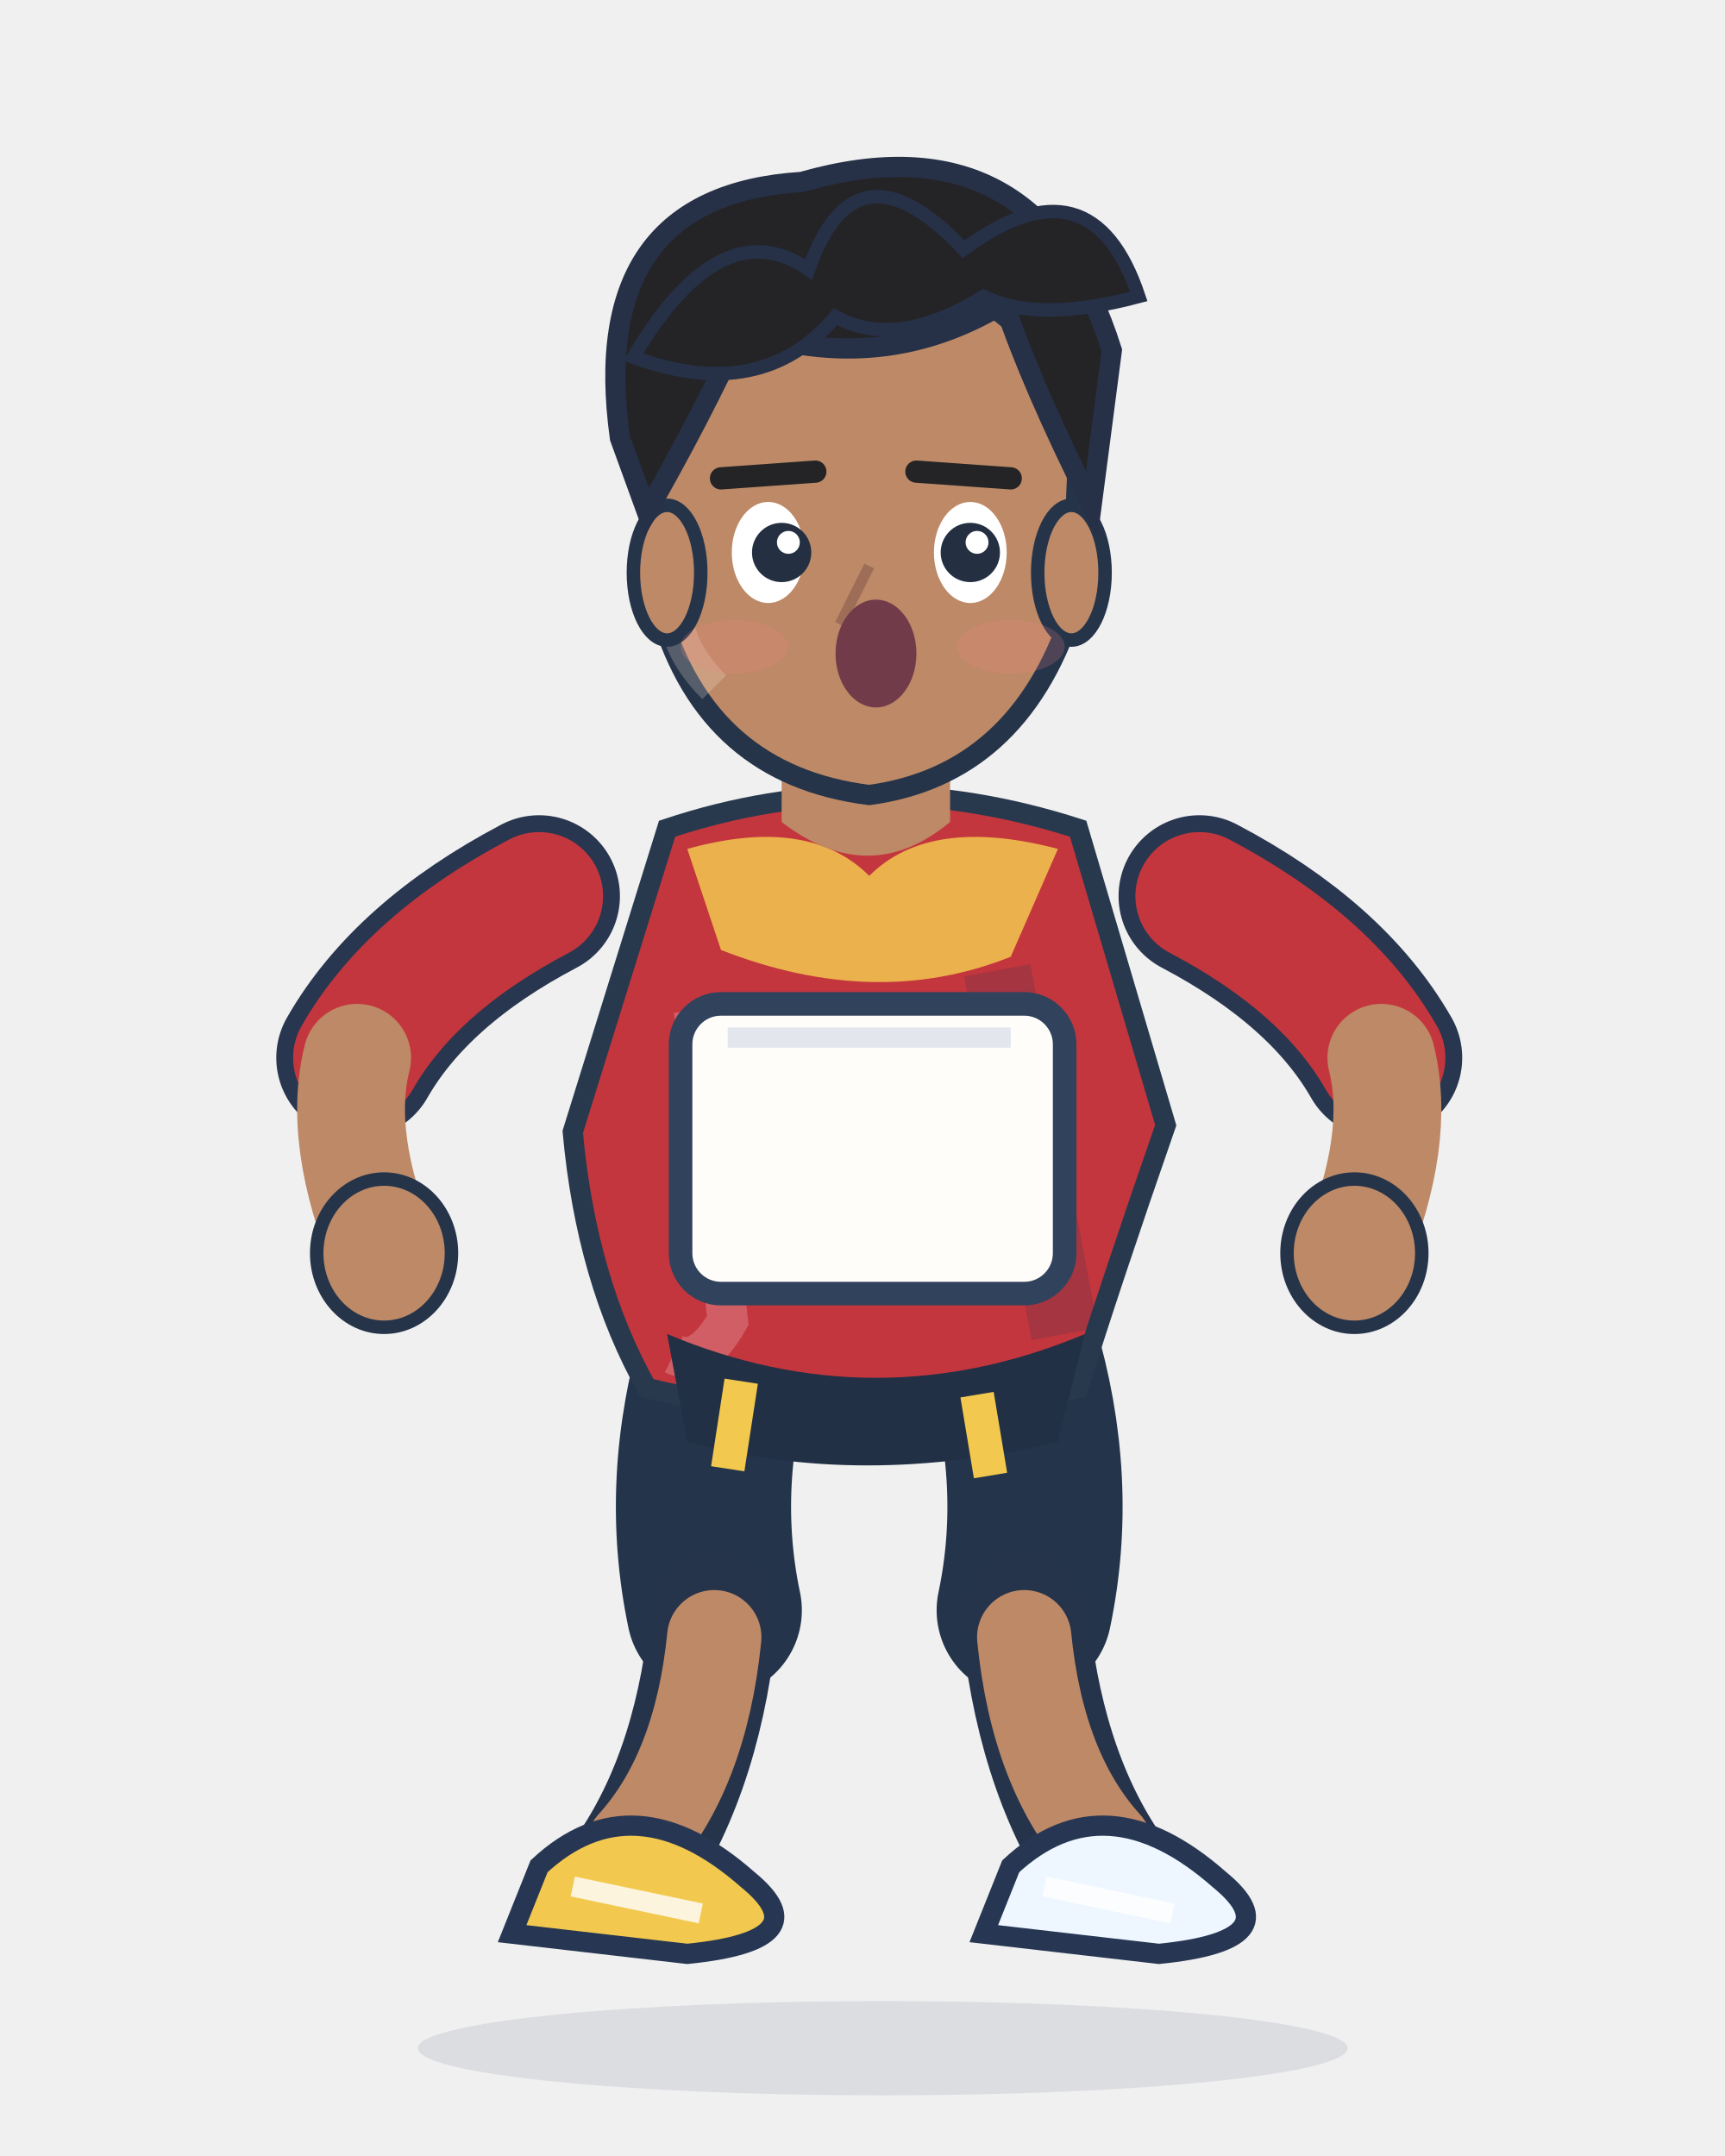
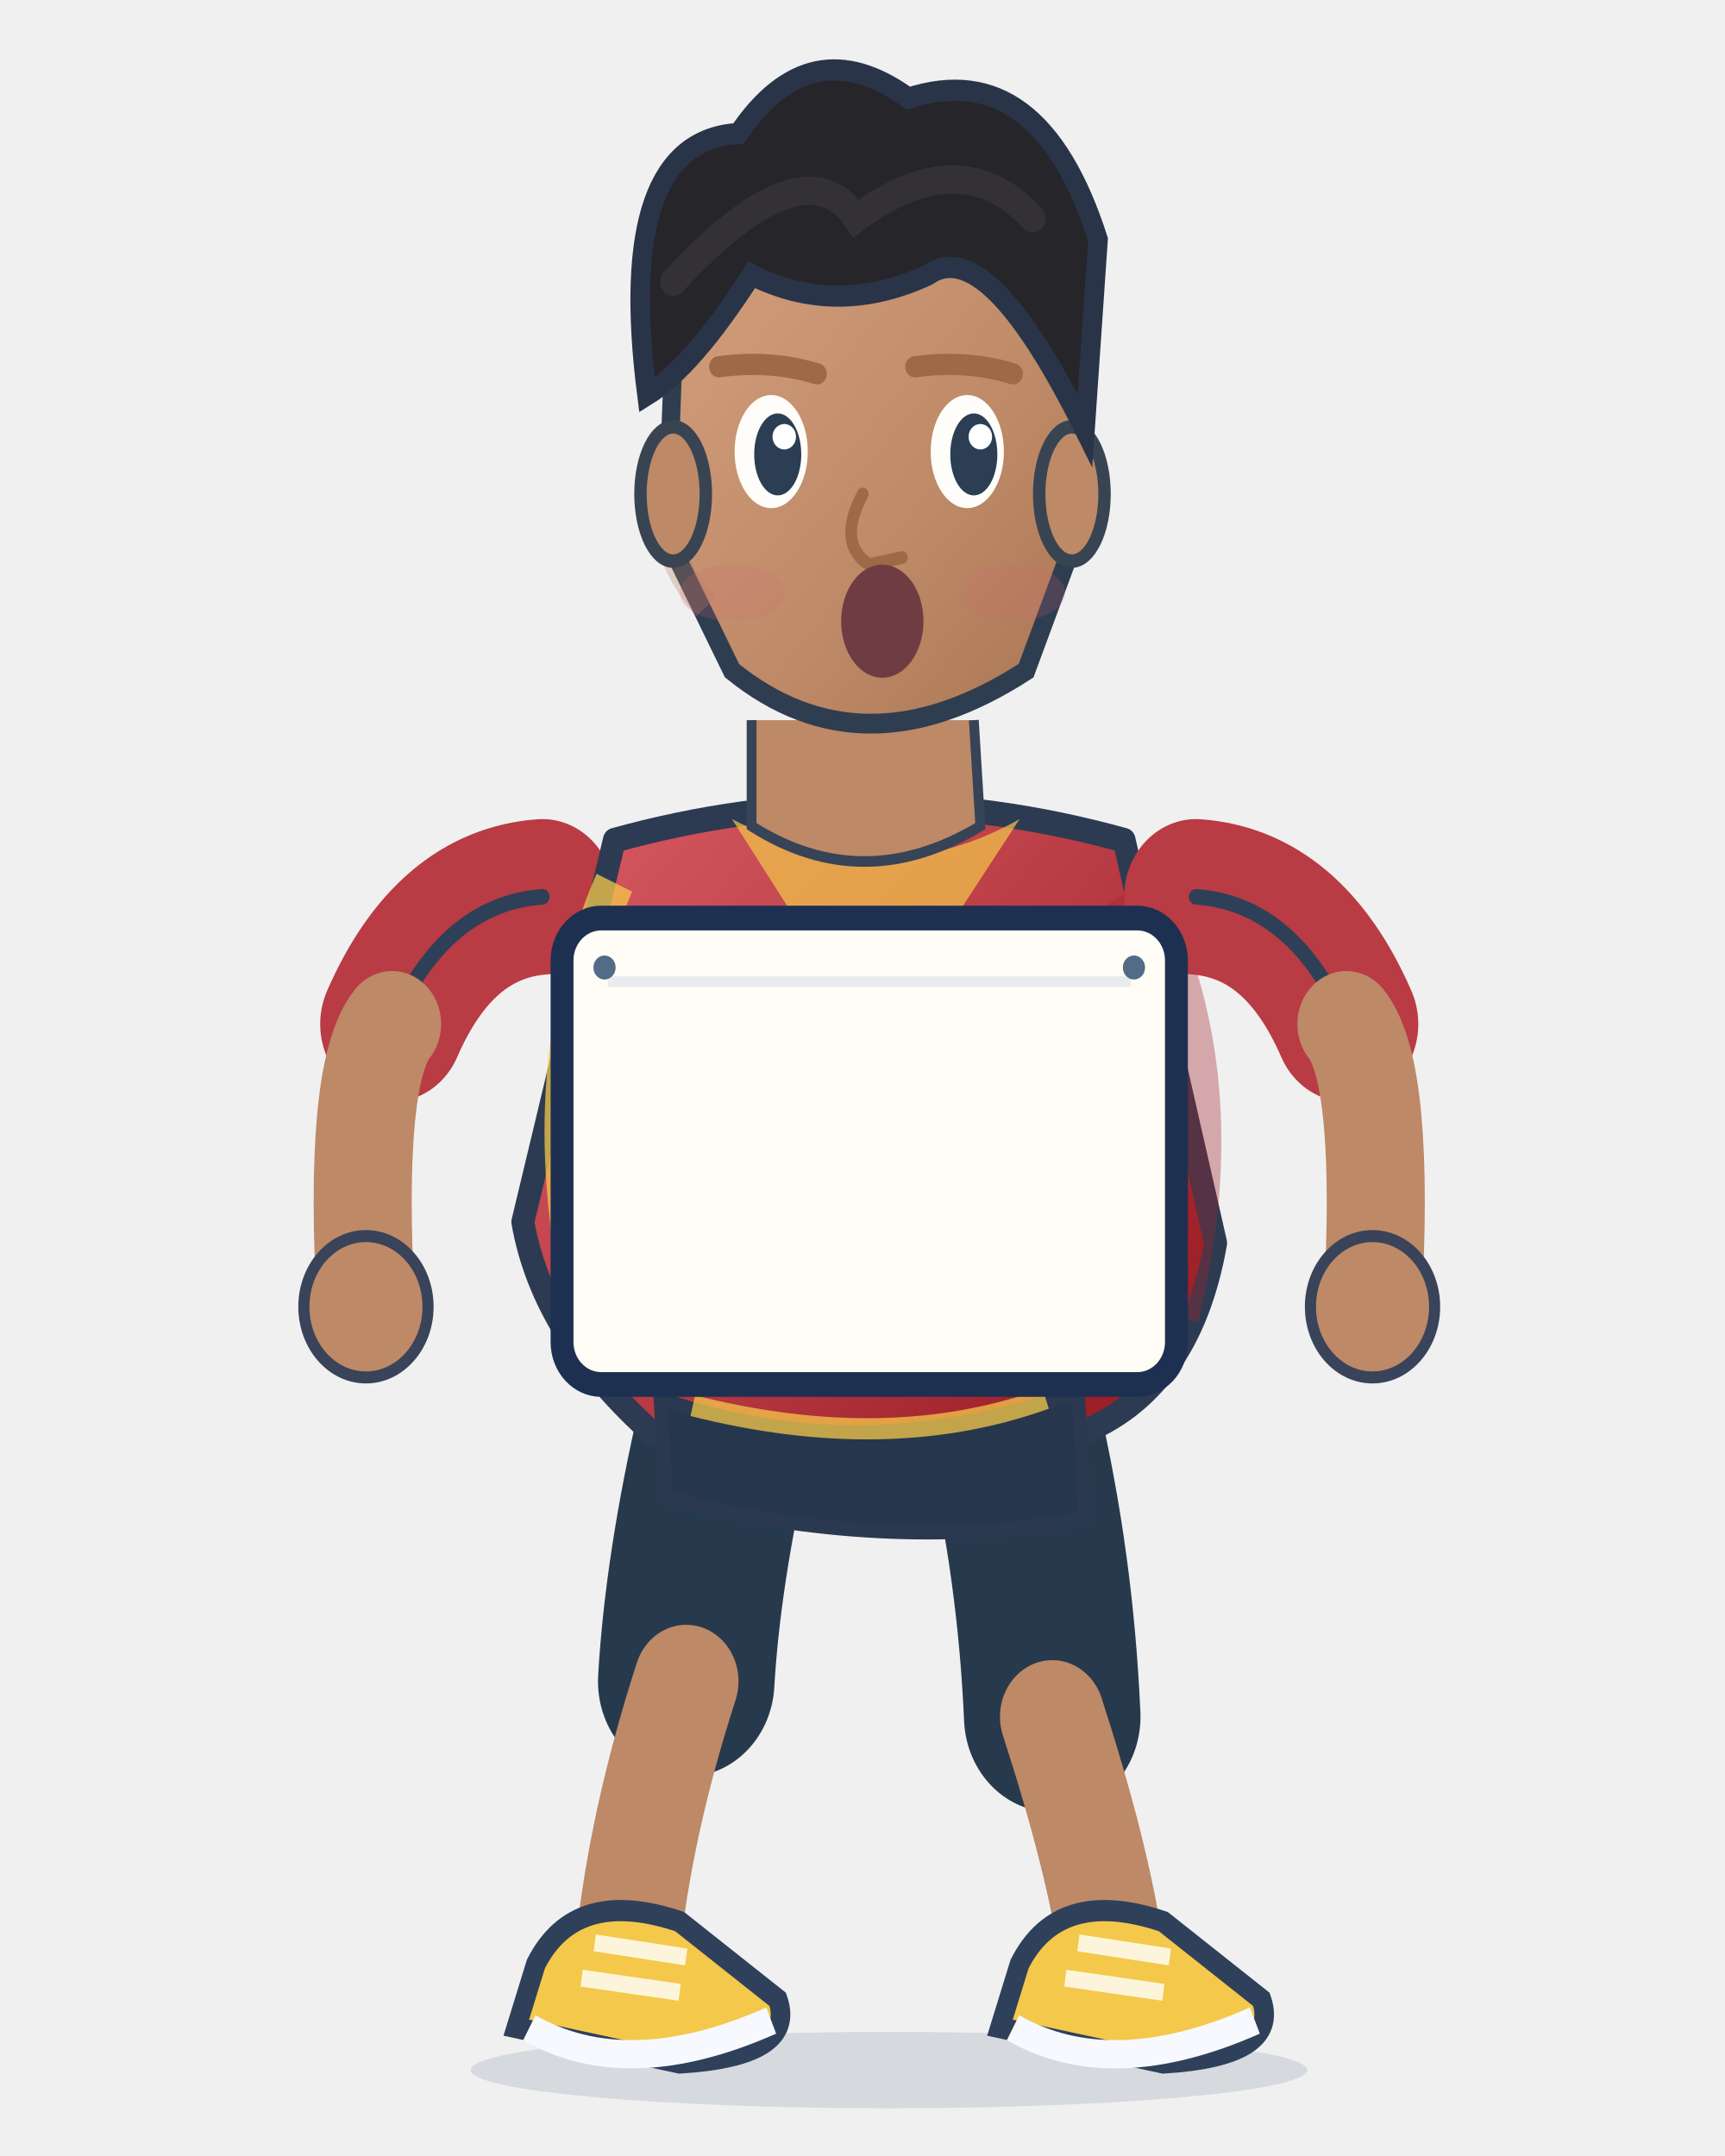
- <svg xmlns="http://www.w3.org/2000/svg" width="256" height="320" viewBox="0 0 256 320" role="img" aria-label="CN male run">
-   <g id="body_22_pose" transform="translate(0 0)">
-     <ellipse cx="131" cy="304" rx="69" ry="7" fill="#26385c" opacity=".10" />
+ <svg xmlns="http://www.w3.org/2000/svg" width="256" height="320" viewBox="0 0 256 320" role="img" aria-label="SnackDash original adult runner body_22 surprise">
+   <defs>
+     <linearGradient id="skin_21" x1="0" y1="0" x2=".9" y2="1">
+       <stop offset="0" stop-color="#d5a17e" />
+       <stop offset=".65" stop-color="#bd8966" />
+       <stop offset="1" stop-color="#ab7754" />
+     </linearGradient>
+     <linearGradient id="shirt_21" x1="0" y1="0" x2=".94" y2=".8">
+       <stop offset="0" stop-color="#d85a62" />
+       <stop offset=".56" stop-color="#B93B43" />
+       <stop offset="1" stop-color="#9b1d25" />
+     </linearGradient>
+   </defs>
+   <g id="character_anchor" transform="translate(129 302) scale(0.97 1.049) translate(-129 -302)">
+     <ellipse cx="132" cy="307" rx="64" ry="5.4" fill="#273F61" opacity=".13" />
    <g id="legs">
      <g id="leg_left">
-         <path d="M108 200 Q102 220 106 239" stroke="#24344a" stroke-width="26" stroke-linecap="round" fill="none" />
-         <path d="M106 239 Q104 262 94 277" stroke="#25334b" stroke-width="19" stroke-linecap="round" fill="none" />
-         <path d="M106 243 Q104 263 94 274" stroke="#bd8966" stroke-width="14" stroke-linecap="round" fill="none" />
-         <path d="M80 277 Q94 264 111 279 Q122 288 102 290 L76 287Z" fill="#f2c94e" stroke="#273753" stroke-width="3" />
-         <path d="M85 280 L104 284" stroke="#ffffff" stroke-width="3" opacity=".8" />
+         <path d="M107 216 Q102 236 101 252" stroke="#27394D" stroke-width="27" stroke-linecap="round" fill="none" />
+         <path d="M101 252 Q94 272 92 290" stroke="#bd8966" stroke-width="16" stroke-linecap="round" fill="none" />
+         <g>
+           <path d="M78 292 Q84 281 100 286 L115 297 Q118 305 100 306 L75 301Z" fill="#F4C84A" stroke="#2F405A" stroke-width="3" />
+           <path d="M77 301 Q92 309 114 300" stroke="#F7F9FF" stroke-width="4" fill="none" />
+           <path d="M85 294 L100 296 M87 289 L101 291" stroke="#FFFDF4" stroke-width="2.4" opacity=".85" />
+         </g>
      </g>
      <g id="leg_right">
-         <path d="M150 200 Q156 220 152 239" stroke="#24344a" stroke-width="26" stroke-linecap="round" fill="none" />
-         <path d="M152 239 Q154 262 164 277" stroke="#25334b" stroke-width="19" stroke-linecap="round" fill="none" />
-         <path d="M152 243 Q154 263 164 274" stroke="#bd8966" stroke-width="14" stroke-linecap="round" fill="none" />
-         <path d="M150 277 Q164 264 181 279 Q192 288 172 290 L146 287Z" fill="#eef7ff" stroke="#273753" stroke-width="3" />
-         <path d="M155 280 L174 284" stroke="#ffffff" stroke-width="3" opacity=".8" />
+         <path d="M151 216 Q156 236 157 257" stroke="#27394D" stroke-width="27" stroke-linecap="round" fill="none" />
+         <path d="M157 257 Q164 277 166 290" stroke="#bd8966" stroke-width="16" stroke-linecap="round" fill="none" />
+         <g>
+           <path d="M152 292 Q158 281 174 286 L189 297 Q192 305 174 306 L149 301Z" fill="#F4C84A" stroke="#2F405A" stroke-width="3" />
+           <path d="M151 301 Q166 309 188 300" stroke="#F7F9FF" stroke-width="4" fill="none" />
+           <path d="M159 294 L174 296 M161 289 L175 291" stroke="#FFFDF4" stroke-width="2.4" opacity=".85" />
+         </g>
      </g>
    </g>
    <g id="arm_left">
-       <path d="M80 133 Q61 143 53 157" fill="none" stroke="#28364f" stroke-width="24" stroke-linecap="round" />
-       <path d="M80 133 Q61 143 53 157" fill="none" stroke="#c4363d" stroke-width="19" stroke-linecap="round" />
-       <path d="M53 157 Q50 169 57 186" stroke="#bd8966" stroke-width="16" stroke-linecap="round" fill="none" />
-       <ellipse cx="57" cy="186" rx="10" ry="11" fill="#bd8966" stroke="#26344a" stroke-width="2" />
+       <path d="M79 141 Q64 142 56 159" stroke="#B93B43" stroke-width="22" stroke-linecap="round" fill="none" />
+       <path d="M79 141 Q64 142 56 159" stroke="#2E4057" stroke-width="2.2" stroke-linecap="round" fill="none" />
+       <path d="M56 159 Q50 166 52 199" stroke="#bd8966" stroke-width="15" stroke-linecap="round" fill="none" />
+       <ellipse cx="52" cy="199" rx="9.5" ry="10" fill="#bd8966" stroke="#394359" stroke-width="1.7" />
    </g>
    <g id="torso">
-       <path d="M99 123 Q129 113 160 123 L173 167 Q165 190 160 206 Q129 214 96 206 Q87 190 85 168Z" fill="#c4363d" stroke="#28394e" stroke-width="3" />
-       <path d="M102 126 Q120 121 129 130 Q138 121 157 126 L150 142 Q130 150 107 141Z" fill="#f2c94e" opacity=".84" />
-       <path d="M103 150 L108 196 Q104 203 100 201" stroke="#fff" stroke-opacity=".20" stroke-width="6" fill="none" />
-       <path d="M148 144 L158 198" stroke="#193451" stroke-opacity=".18" stroke-width="10" fill="none" />
-       <path d="M116 113 L116 122 Q129 132 141 122 L141 111Z" fill="#bd8966" />
-       <path d="M99 198 Q130 211 161 198 L157 214 Q128 221 102 214Z" fill="#223045" />
-       <path d="M110 205 L108 218 M145 207 L147 219" stroke="#f2c94e" stroke-width="5" />
+       <path d="M90 133 Q129 123 168 133 L182 190 Q178 211 161 217 Q129 231 96 217 Q79 203 76 187Z" fill="url(#shirt_21)" stroke="#2C3B52" stroke-width="3.5" stroke-linejoin="round" />
+       <path d="M90 139 Q77 167 86 201" stroke="#F4C84A" stroke-width="6" opacity=".75" fill="none" />
+       <path d="M169 140 Q184 166 175 200" stroke="#a0222a" stroke-width="9" opacity=".35" fill="none" />
+       <path d="M108 130 L119 146 L140 147 L152 130 Q131 141 108 130Z" fill="#F4C84A" opacity=".7" />
+       <path d="M114 129 Q128 139 144 129" stroke="#2B3D50" stroke-width="3" fill="none" />
+       <path d="M97 212 Q128 222 161 211 L162 229 Q131 234 98 226Z" fill="#26364D" stroke="#2A394F" stroke-width="2" />
+       <path d="M102 213 Q132 220 156 212" stroke="#F4C84A" stroke-width="3" fill="none" opacity=".75" />
+       <path d="M111 116 L111 131 Q128 141 146 131 L145 116" fill="#bd8966" stroke="#374357" stroke-width="1.5" />
+     </g>
+     <g id="hair_back" />
+     <g id="face">
+       <path d="M99 65 Q100 43 120 39 Q145 33 159 48 L163 84 L153 109 Q128 124 108 109 L98 90Z" fill="url(#skin_21)" stroke="#2F3D50" stroke-width="2.8" />
+       <path d="M106 60 Q112 48 120 45" stroke="#d4a07d" stroke-width="4" opacity=".4" fill="none" />
+       <path d="M100 83 Q95 90 104 100" stroke="#b4805d" stroke-width="4" opacity=".3" fill="none" />
+       <ellipse cx="99" cy="84" rx="5" ry="9.5" fill="#bd8966" stroke="#394453" stroke-width="1.9" />
+       <ellipse cx="160" cy="84" rx="5" ry="9.5" fill="#bd8966" stroke="#394453" stroke-width="1.9" />
+       <path d="M106 66 Q114 65 121 67" fill="none" stroke="#9d6946" stroke-width="3" stroke-linecap="round" />
+       <ellipse cx="114" cy="78" rx="5.6" ry="8" fill="#FFFDF9" />
+       <ellipse cx="115" cy="78.4" rx="3.6" ry="5.8" fill="#2B3E53" />
+       <circle cx="116" cy="75.9" r="1.8" fill="white" />
+       <path d="M136 66 Q144 65 151 67" fill="none" stroke="#9d6946" stroke-width="3" stroke-linecap="round" />
+       <ellipse cx="144" cy="78" rx="5.6" ry="8" fill="#FFFDF9" />
+       <ellipse cx="145" cy="78.4" rx="3.6" ry="5.8" fill="#2B3E53" />
+       <circle cx="146" cy="75.9" r="1.8" fill="white" />
+       <path d="M128 84 Q124 91 129 94 L134 93" stroke="#9d6946" stroke-width="1.8" fill="none" stroke-linecap="round" />
+       <ellipse cx="108" cy="98" rx="8" ry="4" fill="#D56876" opacity=".18" />
+       <ellipse cx="151" cy="98" rx="8" ry="4" fill="#D56876" opacity=".18" />40s<ellipse cx="131" cy="102" rx="6.3" ry="8" fill="#703C44" />
+     </g>
+     <g id="hair" stroke-linecap="round">
+       <path d="M95 70 Q90 34 109 33 Q120 18 135 28 Q155 22 164 48 L162 75 Q147 47 138 53 Q124 59 111 53 Q102 66 95 70Z" fill="#262529" stroke="#293448" stroke-width="3" />
+       <path d="M99 54 Q119 34 127 45 Q143 34 154 45" stroke="#424145" stroke-width="4" opacity=".45" fill="none" />
    </g>
    <g id="arm_right">
-       <path d="M178 133 Q197 143 205 157" fill="none" stroke="#28364f" stroke-width="24" stroke-linecap="round" />
-       <path d="M178 133 Q197 143 205 157" fill="none" stroke="#c4363d" stroke-width="19" stroke-linecap="round" />
-       <path d="M205 157 Q208 169 201 186" stroke="#bd8966" stroke-width="16" stroke-linecap="round" fill="none" />
-       <ellipse cx="201" cy="186" rx="10" ry="11" fill="#bd8966" stroke="#26344a" stroke-width="2" />
+       <path d="M179 141 Q194 142 202 159" stroke="#B93B43" stroke-width="22" stroke-linecap="round" fill="none" />
+       <path d="M179 141 Q194 142 202 159" stroke="#2E4057" stroke-width="2.2" stroke-linecap="round" fill="none" />
+       <path d="M202 159 Q208 166 206 199" stroke="#bd8966" stroke-width="15" stroke-linecap="round" fill="none" />
+       <ellipse cx="206" cy="199" rx="9.5" ry="10" fill="#bd8966" stroke="#394359" stroke-width="1.7" />
    </g>
-     <g id="face">
-       <path d="M97 67 Q99 42 128 40 Q155 41 160 67 L159 91 Q151 115 129 118 Q105 115 98 91Z" fill="#bd8966" stroke="#26344a" stroke-width="3" />
-       <path d="M102 83 Q97 93 106 102" stroke="#fff1dd" stroke-width="5" opacity=".22" fill="none" />
-       <ellipse cx="99" cy="85" rx="5" ry="10" fill="#bd8966" stroke="#26344a" stroke-width="2" />
-       <ellipse cx="159" cy="85" rx="5" ry="10" fill="#bd8966" stroke="#26344a" stroke-width="2" />
-       <path d="M107 71 L121 70 M136 70 L150 71" fill="none" stroke="#242426" stroke-width="3.3" stroke-linecap="round" />
-       <ellipse cx="114" cy="82" rx="5.4" ry="7.5" fill="#fff" />
-       <ellipse cx="144" cy="82" rx="5.4" ry="7.5" fill="#fff" />
-       <circle cx="116" cy="82" r="4.4" fill="#242f42" />
-       <circle cx="144" cy="82" r="4.4" fill="#242f42" />
-       <circle cx="117" cy="80.5" r="1.7" fill="#fff" />
-       <circle cx="145" cy="80.5" r="1.7" fill="#fff" />
-       <path d="M129 84 L125 92 Q128 94 133 92" stroke="#9d6d58" stroke-width="1.6" fill="none" />
-       <ellipse cx="109" cy="96" rx="8" ry="4" fill="#ee8382" opacity=".21" />
-       <ellipse cx="150" cy="96" rx="8" ry="4" fill="#ee8382" opacity=".21" />
-       <ellipse cx="130" cy="97" rx="6" ry="8" fill="#713b4a" />
+     <g id="bib_blank" data-bib-rect="82,144,94,66">
+       <rect id="bib_mask" x="82" y="144" width="94" height="66" rx="6" fill="#FFFDF6" stroke="#1E3051" stroke-width="3.5" />
+       <path d="M89 153 H169" stroke="#D9DFE9" stroke-width="1.5" opacity=".58" />
+       <circle cx="88.5" cy="151" r="1.7" fill="#526C88" />
+       <circle cx="169.5" cy="151" r="1.7" fill="#526C88" />
    </g>
-     <g id="hair">
-       <path d="M92 65 Q87 29 119 27 Q154 17 165 52 L162 75 Q153 57 149 45 Q131 56 110 49 Q104 62 96 76Z" fill="#242426" stroke="#263047" stroke-width="3" />
-       <path d="M94 53 Q107 31 120 40 Q127 20 143 37 Q162 23 169 44 Q154 48 146 44 Q133 52 124 47 Q113 60 94 53Z" fill="#242426" stroke="#263047" stroke-width="2" />
-     </g>
-     <g id="bib_placeholder">
-       <rect x="101" y="149" width="57" height="43" rx="6" fill="#fffdf9" stroke="#31425c" stroke-width="3.5" />
-       <path d="M108 154 H150" stroke="#e3e7ed" stroke-width="3" />
-     </g>
+     <g id="accessories" />
  </g>
</svg>
